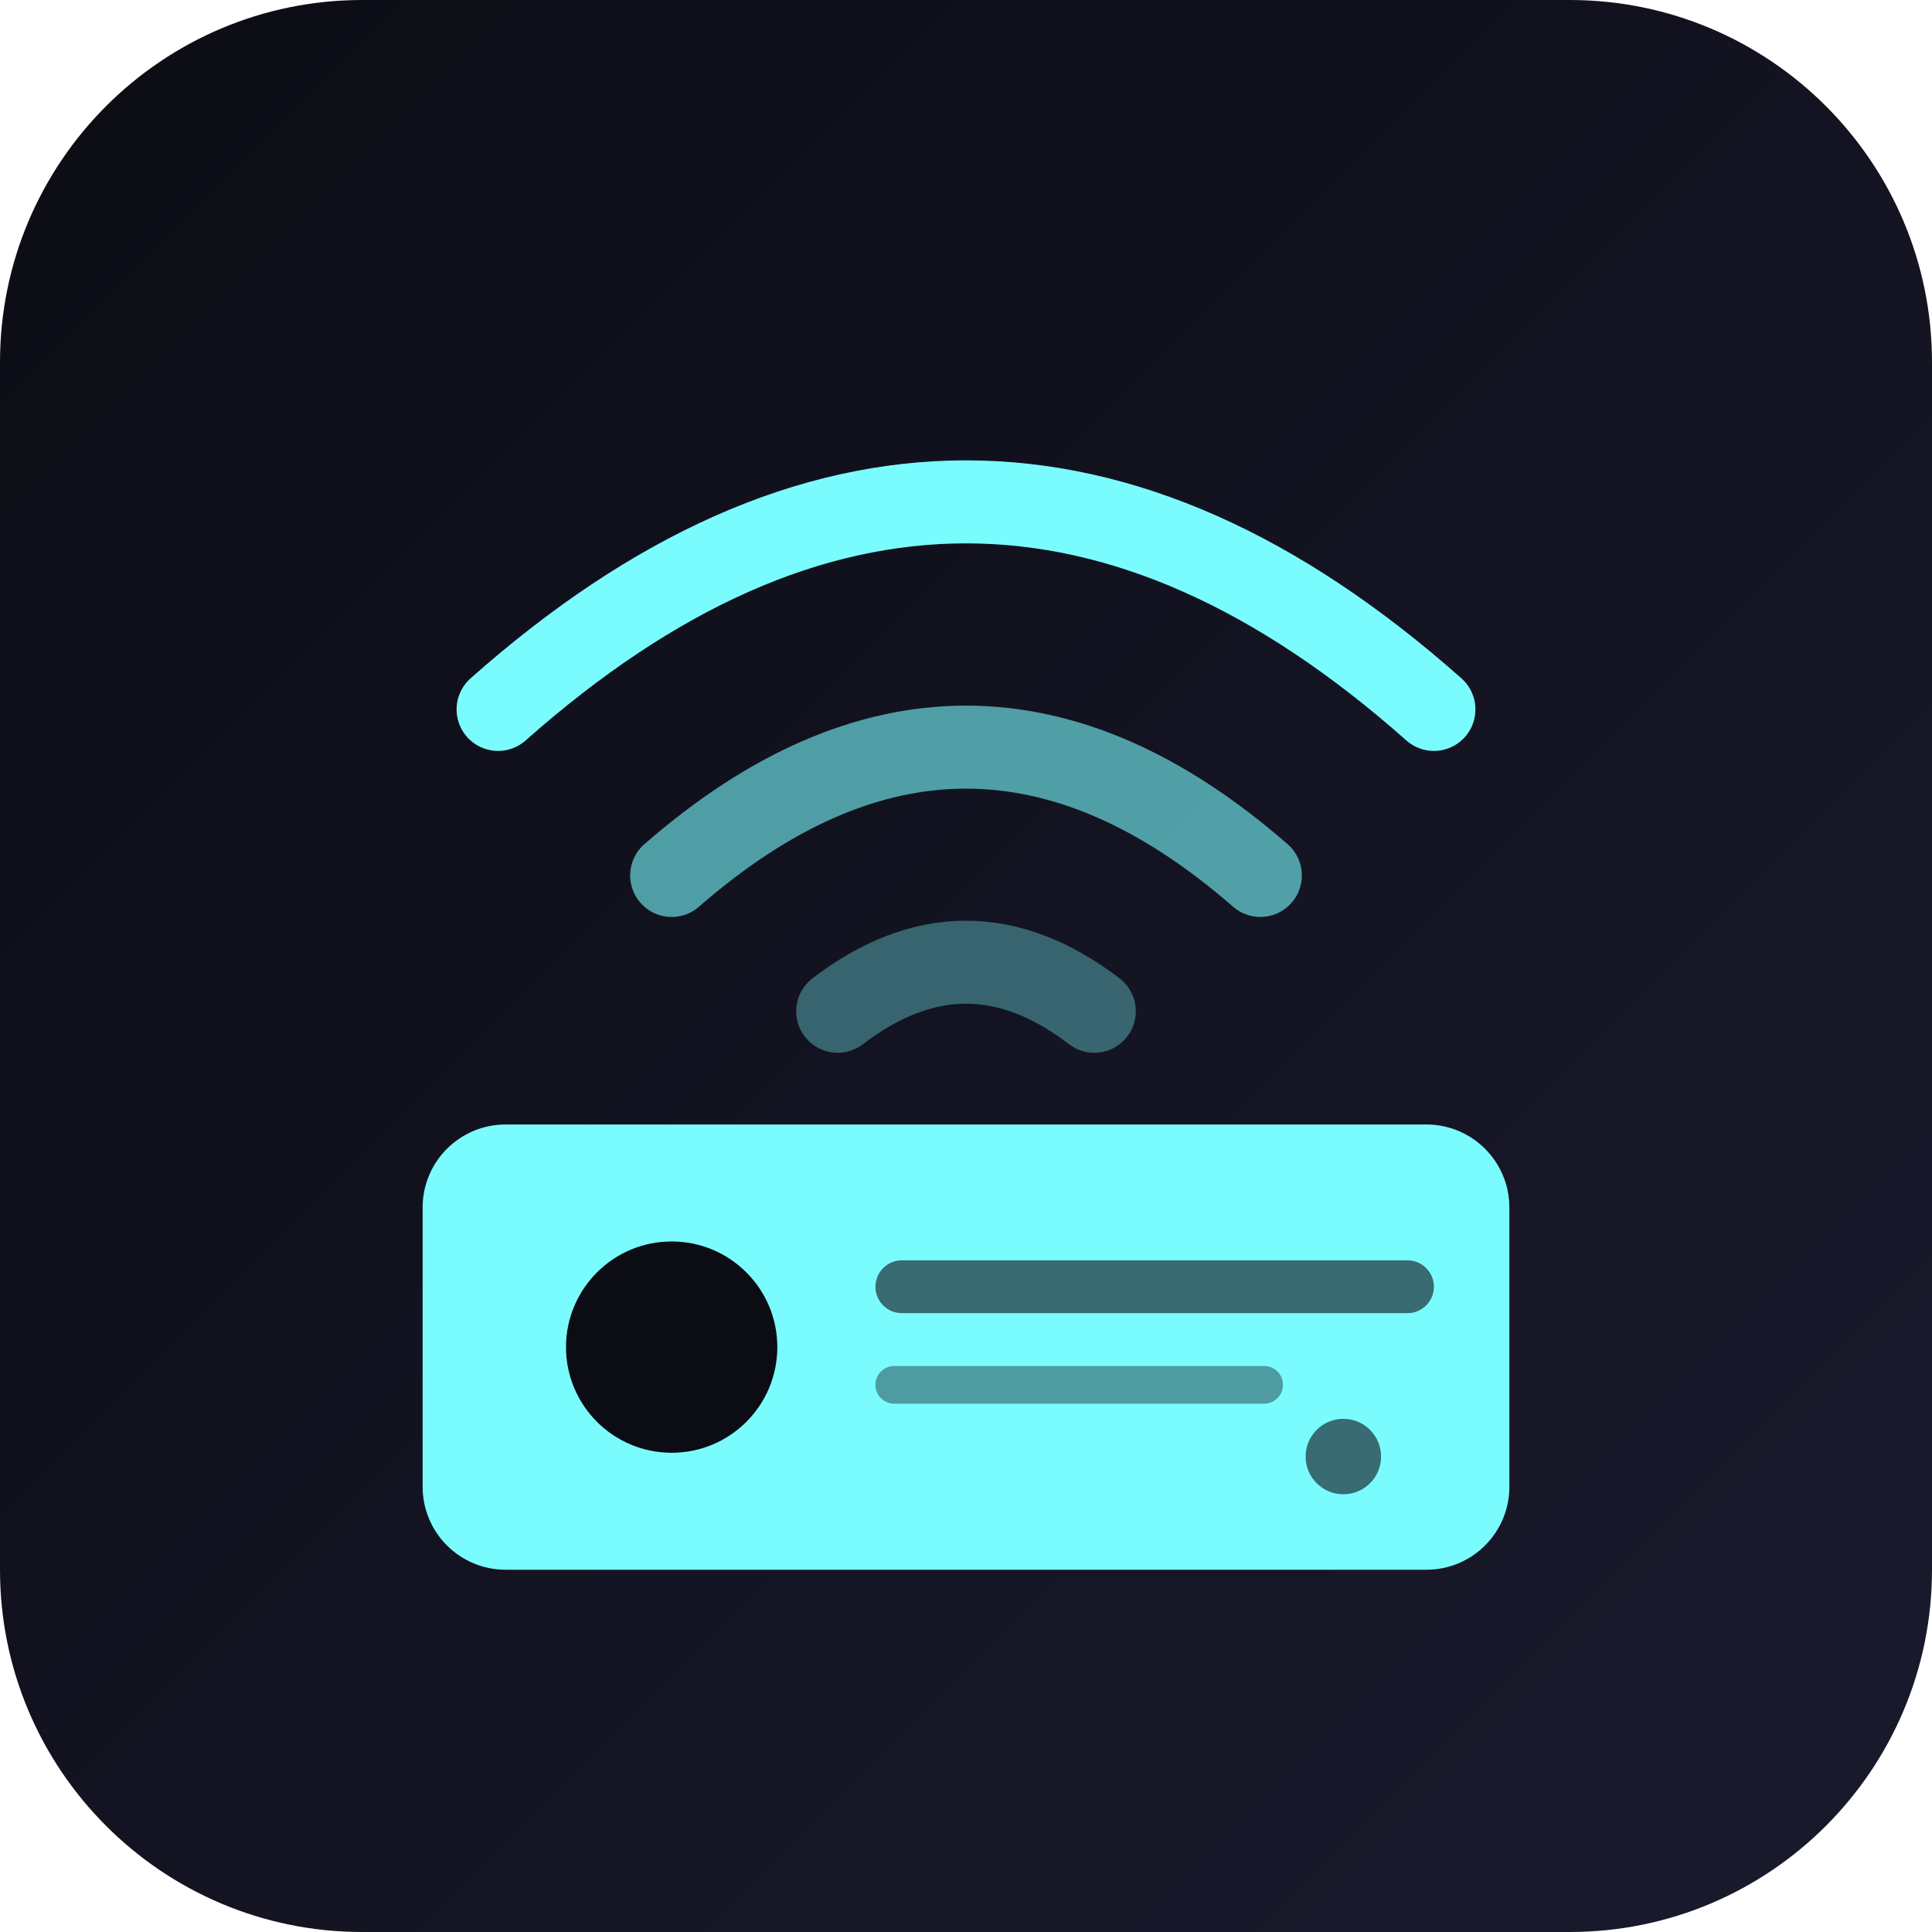
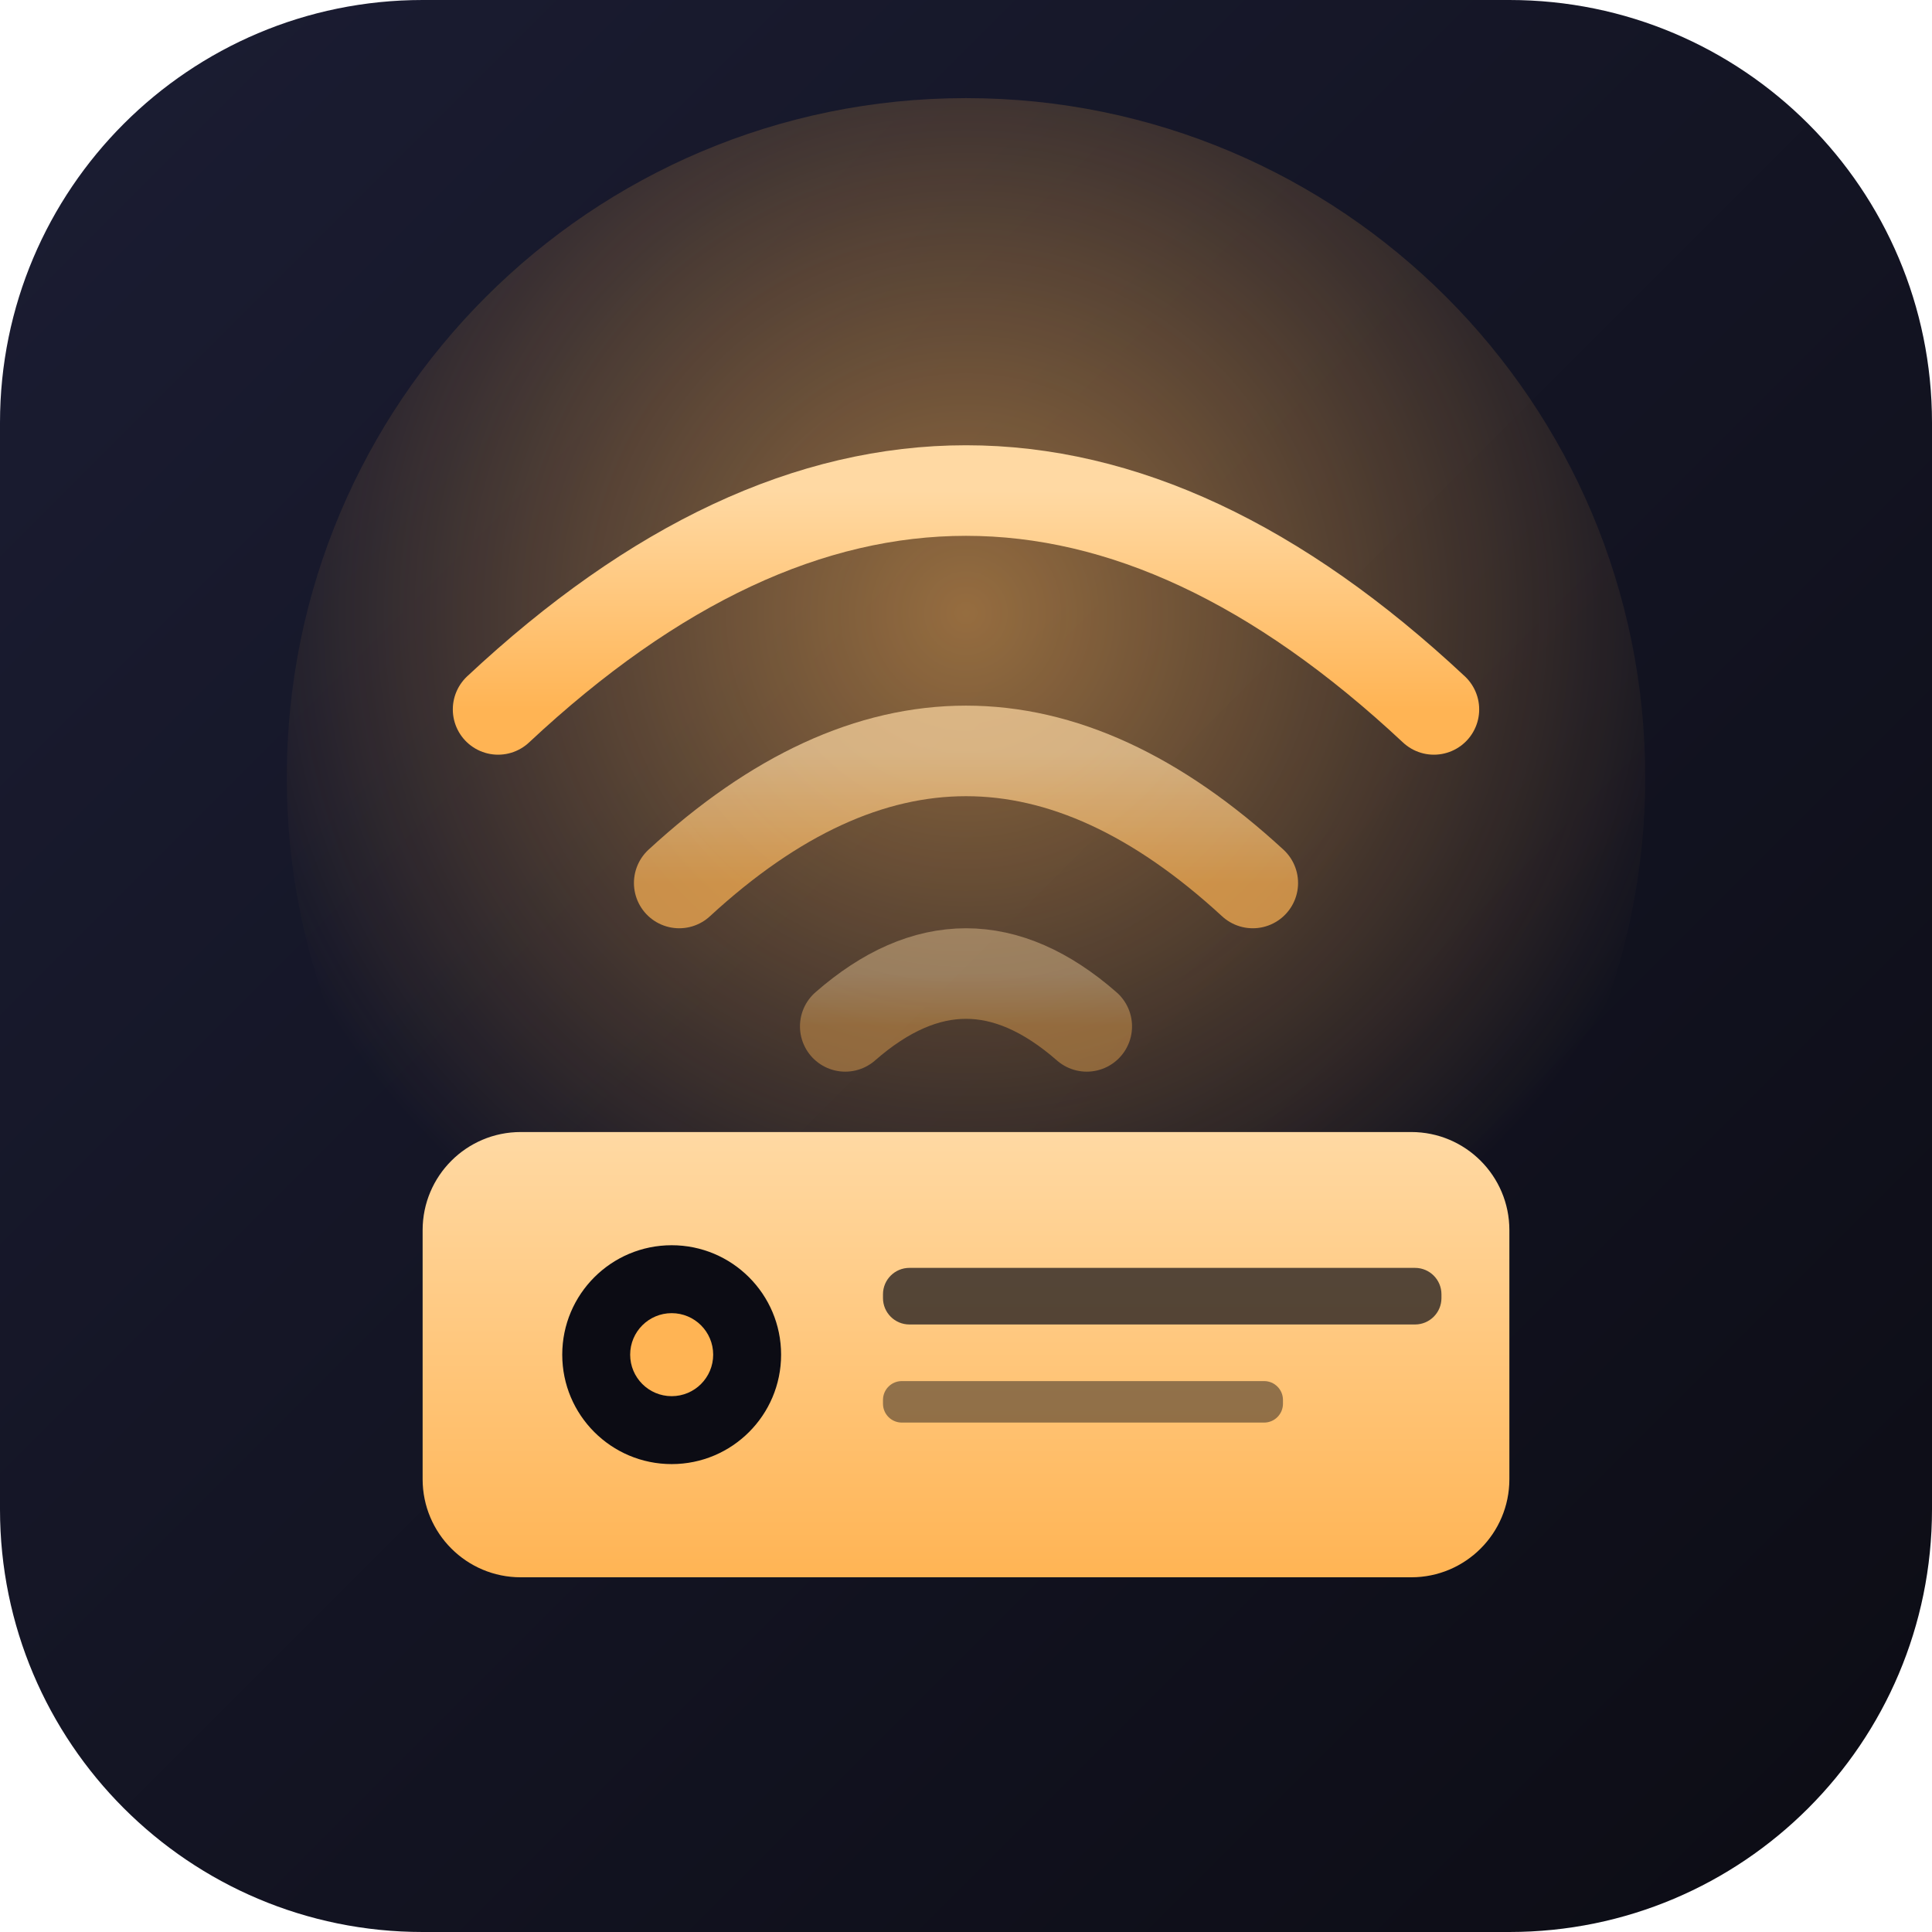
<svg xmlns="http://www.w3.org/2000/svg" viewBox="0 0 512 512">
  <defs>
-     <linearGradient id="g" x1="0" y1="0" x2="1" y2="1">
-       <stop offset="0%" stop-color="#0c0c14" />
-       <stop offset="100%" stop-color="#1a1a2e" />
+     <linearGradient id="bg" x1="0" y1="0" x2="1" y2="1">
+       <stop offset="0%" stop-color="#1b1d33" />
+       <stop offset="100%" stop-color="#0c0c14" />
    </linearGradient>
+     <linearGradient id="amber" x1="0" y1="0" x2="0" y2="1">
+       <stop offset="0%" stop-color="#ffd9a3" />
+       <stop offset="100%" stop-color="#ffb454" />
+     </linearGradient>
+     <radialGradient id="glow" cx="50%" cy="38%" r="55%">
+       <stop offset="0%" stop-color="#ffb454" stop-opacity="0.55" />
+       <stop offset="100%" stop-color="#ffb454" stop-opacity="0" />
+     </radialGradient>
  </defs>
-   <rect width="512" height="512" rx="96" fill="url(#g)" />
-   <g fill="none" stroke="#7afcff" stroke-linecap="round" stroke-width="22">
-     <path d="M132 188 q124 -110 248 0" />
-     <path d="M178 232 q78 -68 156 0" opacity="0.6" />
-     <path d="M222 268 q34 -26 68 0" opacity="0.35" />
+   <rect width="512" height="512" rx="112" fill="url(#bg)" />
+   <circle cx="256" cy="206" r="180" fill="url(#glow)" />
+   <g fill="none" stroke="url(#amber)" stroke-linecap="round" stroke-width="24">
+     <path d="M132 188 q124 -116 248 0" />
+     <path d="M180 234 q76 -70 152 0" opacity="0.7" />
+     <path d="M224 272 q32 -28 64 0" opacity="0.4" />
  </g>
-   <rect x="112" y="298" width="288" height="118" rx="22" fill="#7afcff" />
-   <circle cx="178" cy="357" r="28" fill="#0c0c14" />
-   <rect x="232" y="334" width="148" height="14" rx="7" fill="#0c0c14" opacity="0.6" />
-   <rect x="232" y="362" width="108" height="10" rx="5" fill="#0c0c14" opacity="0.4" />
-   <circle cx="356" cy="386" r="10" fill="#0c0c14" opacity="0.6" />
+   <rect x="112" y="300" width="288" height="118" rx="26" fill="url(#amber)" />
+   <circle cx="178" cy="359" r="29" fill="#0c0c14" />
+   <circle cx="178" cy="359" r="11" fill="#ffb454" />
+   <rect x="234" y="336" width="148" height="15" rx="7" fill="#0c0c14" opacity="0.7" />
+   <rect x="234" y="366" width="106" height="11" rx="5" fill="#0c0c14" opacity="0.45" />
</svg>
